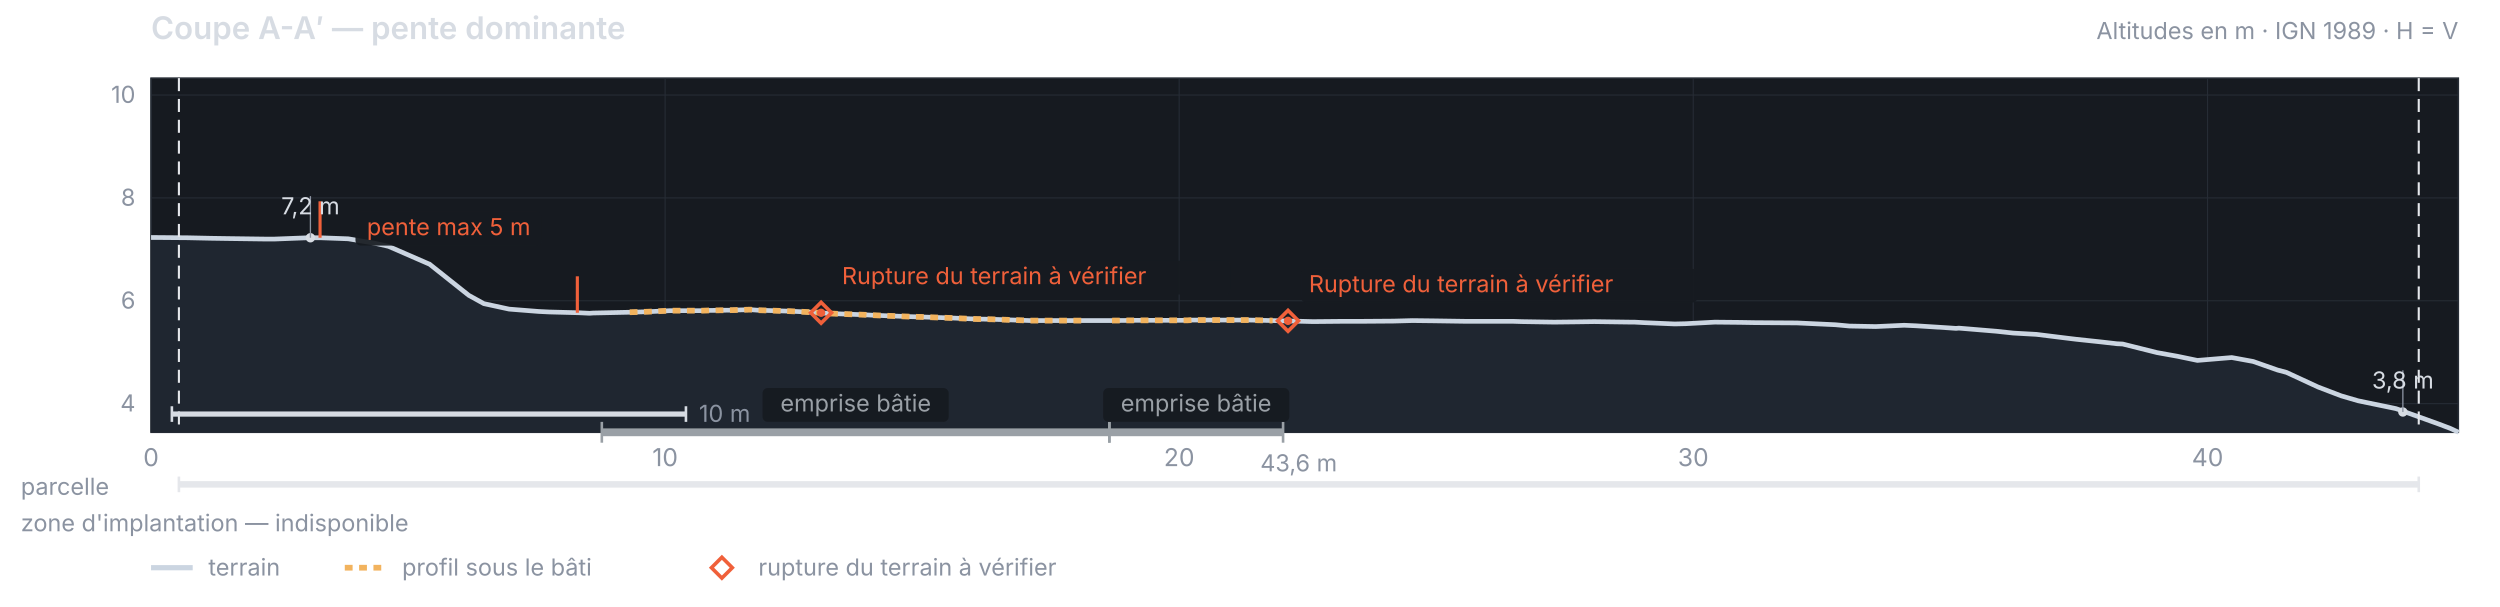
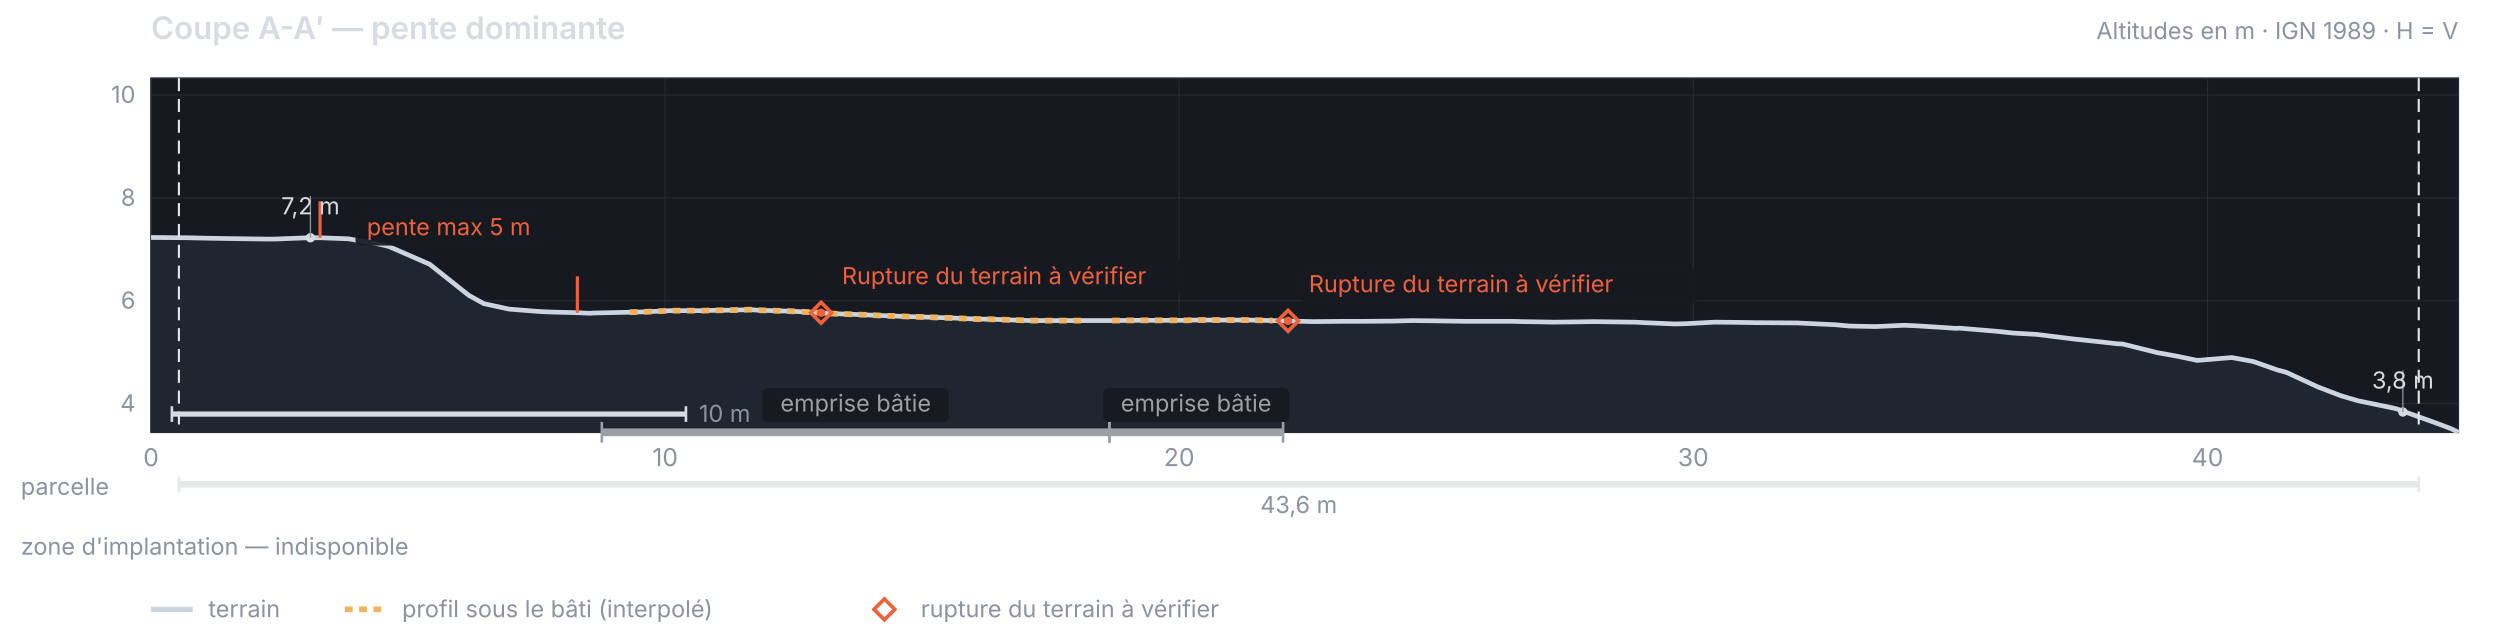
- <svg xmlns="http://www.w3.org/2000/svg" viewBox="0 0 960 233" width="960" height="233" role="img" aria-label="Coupe A-A′ — pente dominante" font-family="Inter, Helvetica, Arial, sans-serif" data-plot-x0="58.0" data-plot-x1="944.0" style="background:#0f1115">
+ <svg xmlns="http://www.w3.org/2000/svg" viewBox="0 0 960 247" width="960" height="247" role="img" aria-label="Coupe A-A′ — pente dominante" font-family="Inter, Helvetica, Arial, sans-serif" data-plot-x0="58.0" data-plot-x1="944.0" style="background:#0f1115">
  <text x="58" y="15" font-size="12" font-weight="600" fill="#d7dce3">Coupe A-A′ — pente dominante</text>
  <text x="944" y="15" text-anchor="end" font-size="9" fill="#8b93a1">Altitudes en m · IGN 1989 · H = V</text>
  <rect x="58.0" y="30" width="886.0" height="136.0" fill="#161a20" stroke="#262c35" stroke-width="0.6" />
  <line x1="58.0" y1="30" x2="58.0" y2="166.0" stroke="#262c35" stroke-width="0.4" />
  <text x="58.0" y="179.0" text-anchor="middle" font-size="9.5" fill="#8b93a1">0</text>
  <line x1="255.4" y1="30" x2="255.4" y2="166.0" stroke="#262c35" stroke-width="0.4" />
  <text x="255.4" y="179.0" text-anchor="middle" font-size="9.5" fill="#8b93a1">10</text>
  <line x1="452.8" y1="30" x2="452.8" y2="166.0" stroke="#262c35" stroke-width="0.4" />
  <text x="452.8" y="179.0" text-anchor="middle" font-size="9.5" fill="#8b93a1">20</text>
  <line x1="650.2" y1="30" x2="650.2" y2="166.0" stroke="#262c35" stroke-width="0.4" />
  <text x="650.2" y="179.0" text-anchor="middle" font-size="9.5" fill="#8b93a1">30</text>
  <line x1="847.7" y1="30" x2="847.7" y2="166.0" stroke="#262c35" stroke-width="0.4" />
  <text x="847.7" y="179.0" text-anchor="middle" font-size="9.5" fill="#8b93a1">40</text>
  <line x1="58.0" y1="155.0" x2="944.0" y2="155.0" stroke="#262c35" stroke-width="0.4" />
  <text x="52.0" y="158.0" text-anchor="end" font-size="9" fill="#8b93a1">4</text>
  <line x1="58.0" y1="115.5" x2="944.0" y2="115.5" stroke="#262c35" stroke-width="0.4" />
  <text x="52.0" y="118.5" text-anchor="end" font-size="9" fill="#8b93a1">6</text>
  <line x1="58.0" y1="76.0" x2="944.0" y2="76.0" stroke="#262c35" stroke-width="0.4" />
  <text x="52.0" y="79.0" text-anchor="end" font-size="9" fill="#8b93a1">8</text>
  <line x1="58.0" y1="36.5" x2="944.0" y2="36.5" stroke="#262c35" stroke-width="0.4" />
  <text x="52.0" y="39.5" text-anchor="end" font-size="9" fill="#8b93a1">10</text>
  <polygon points="58.0,91.2 60.0,91.2 72.0,91.3 81.0,91.5 87.4,91.6 101.9,91.8 102.9,91.8 105.4,91.8 118.3,91.3 122.9,91.3 133.7,91.7 143.9,93.4 149.2,94.6 163.9,101.0 164.6,101.3 164.9,101.4 180.0,113.4 185.8,116.6 195.5,118.7 206.8,119.6 210.9,119.8 222.3,120.1 226.4,120.3 227.8,120.2 241.8,119.9 248.8,119.7 257.2,119.3 269.7,119.3 272.6,119.2 280.8,119.1 288.1,118.9 290.7,119.1 303.5,119.5 311.7,119.9 319.0,120.4 332.7,120.9 334.4,121.0 339.2,121.2 349.8,121.6 353.6,121.7 365.3,122.1 374.6,122.5 380.7,122.6 395.6,123.1 396.1,123.1 397.7,123.1 411.6,123.1 416.6,123.1 427.0,123.1 437.5,123.0 442.4,123.0 456.1,123.0 457.9,122.9 458.5,122.9 473.3,122.9 479.5,122.9 488.7,123.1 500.5,123.4 504.2,123.5 514.5,123.4 519.6,123.4 521.4,123.4 535.1,123.3 542.4,123.1 550.5,123.2 563.4,123.4 565.9,123.4 573.0,123.4 581.3,123.4 584.4,123.5 596.8,123.7 605.3,123.6 612.2,123.5 626.3,123.7 627.7,123.7 631.4,123.9 643.1,124.4 647.3,124.3 658.5,123.7 668.3,123.8 674.0,123.9 689.2,124.0 689.4,124.0 689.9,124.0 704.8,124.7 710.2,125.2 720.3,125.4 731.2,124.9 735.7,125.1 748.3,125.9 751.1,126.1 752.2,126.0 766.6,127.2 773.1,127.9 782.0,128.4 794.1,129.9 797.4,130.3 806.8,131.3 812.9,132.0 815.1,132.1 828.3,135.4 836.1,136.8 843.8,138.4 857.0,137.3 859.2,137.7 865.2,138.8 874.6,142.1 878.0,143.0 890.1,148.6 899.0,152.0 905.5,153.9 920.0,156.9 920.9,157.2 923.6,158.2 936.4,162.8 940.9,164.5 944.1,166.0 944.1,166.0 58.0,166.0" fill="#1f2630" stroke="none" />
  <polyline points="58.0,91.2 60.0,91.2 72.0,91.3 81.0,91.5 87.4,91.6 101.9,91.8 102.9,91.8 105.4,91.8 118.3,91.3 122.9,91.3 133.7,91.7 143.9,93.4 149.2,94.6 163.9,101.0 164.6,101.3 164.9,101.4 180.0,113.4 185.8,116.6 195.5,118.7 206.8,119.6 210.9,119.8 222.3,120.1 226.4,120.3 227.8,120.2 241.8,119.9 248.8,119.7 257.2,119.3 269.7,119.3 272.6,119.2 280.8,119.1 288.1,118.9 290.7,119.1 303.5,119.5 311.7,119.9 319.0,120.4 332.7,120.9 334.4,121.0 339.2,121.2 349.8,121.6 353.6,121.7 365.3,122.1 374.6,122.5 380.7,122.6 395.6,123.1 396.1,123.1 397.7,123.1 411.6,123.1 416.6,123.1 427.0,123.1 437.5,123.0 442.4,123.0 456.1,123.0 457.9,122.9 458.5,122.9 473.3,122.9 479.5,122.9 488.7,123.1 500.5,123.4 504.2,123.5 514.5,123.4 519.6,123.4 521.4,123.4 535.1,123.3 542.4,123.1 550.5,123.2 563.4,123.4 565.9,123.4 573.0,123.4 581.3,123.4 584.4,123.5 596.8,123.7 605.3,123.6 612.2,123.5 626.3,123.7 627.7,123.7 631.4,123.9 643.1,124.4 647.3,124.3 658.5,123.7 668.3,123.8 674.0,123.9 689.2,124.0 689.4,124.0 689.9,124.0 704.8,124.7 710.2,125.2 720.3,125.4 731.2,124.9 735.7,125.1 748.3,125.9 751.1,126.1 752.2,126.0 766.6,127.2 773.1,127.9 782.0,128.4 794.1,129.9 797.4,130.3 806.8,131.3 812.9,132.0 815.1,132.1 828.3,135.4 836.1,136.8 843.8,138.4 857.0,137.3 859.2,137.7 865.2,138.8 874.6,142.1 878.0,143.0 890.1,148.6 899.0,152.0 905.5,153.9 920.0,156.9 920.9,157.2 923.6,158.2 936.4,162.8 940.9,164.5 944.1,166.0" fill="none" stroke="#cbd5e1" stroke-width="1.8" />
  <polyline points="241.8,119.9 248.8,119.7 257.2,119.3 269.7,119.3 272.6,119.2 280.8,119.1 288.1,118.9 290.7,119.1 303.5,119.5 311.7,119.9 319.0,120.4 332.7,120.9 334.4,121.0 339.2,121.2 349.8,121.6 353.6,121.7 365.3,122.1 374.6,122.5 380.7,122.6 395.6,123.1 396.1,123.1 397.7,123.1 411.6,123.1 416.6,123.1" fill="none" stroke="#f2b35e" stroke-width="2.2" stroke-dasharray="3 2.5" />
  <polyline points="427.0,123.1 437.5,123.0 442.4,123.0 456.1,123.0 457.9,122.9 458.5,122.9 473.3,122.9 479.5,122.9 488.7,123.1" fill="none" stroke="#f2b35e" stroke-width="2.2" stroke-dasharray="3 2.5" />
  <line x1="231.1" y1="166.0" x2="426.0" y2="166.0" stroke="#9aa0a6" stroke-width="3" />
  <line x1="231.1" y1="162.0" x2="231.1" y2="170.0" stroke="#9aa0a6" stroke-width="1" />
  <line x1="426.0" y1="162.0" x2="426.0" y2="170.0" stroke="#9aa0a6" stroke-width="1" />
  <path d="M315.3,116.1 l4,4 l-4,4 l-4,-4 z" fill="none" stroke="#f0603a" stroke-width="1.4" />
  <circle cx="315.3" cy="120.1" r="1.6" fill="#f0603a" />
  <line x1="426.0" y1="166.0" x2="492.7" y2="166.0" stroke="#9aa0a6" stroke-width="3" />
  <line x1="426.0" y1="162.0" x2="426.0" y2="170.0" stroke="#9aa0a6" stroke-width="1" />
  <line x1="492.7" y1="162.0" x2="492.7" y2="170.0" stroke="#9aa0a6" stroke-width="1" />
  <path d="M494.6,119.2 l4,4 l-4,4 l-4,-4 z" fill="none" stroke="#f0603a" stroke-width="1.4" />
  <circle cx="494.6" cy="123.2" r="1.6" fill="#f0603a" />
  <line x1="68.7" y1="30" x2="68.7" y2="166.0" stroke="#e5e7eb" stroke-width="0.8" stroke-dasharray="5 3" />
  <line x1="928.8" y1="30" x2="928.8" y2="166.0" stroke="#e5e7eb" stroke-width="0.8" stroke-dasharray="5 3" />
  <line x1="122.9" y1="91.3" x2="122.9" y2="77.3" stroke="#f0603a" stroke-width="1.2" />
  <line x1="221.7" y1="120.1" x2="221.7" y2="106.1" stroke="#f0603a" stroke-width="1.2" />
  <circle cx="119.2" cy="91.3" r="1.8" fill="#d7dce3" />
  <line x1="119.2" y1="91.3" x2="119.2" y2="75.3" stroke="#8b93a1" stroke-width="0.5" />
  <text x="119.2" y="82.3" text-anchor="middle" font-size="9" fill="#d7dce3">7,2 m</text>
  <circle cx="922.7" cy="158.2" r="1.8" fill="#d7dce3" />
  <line x1="922.7" y1="158.2" x2="922.7" y2="142.2" stroke="#8b93a1" stroke-width="0.5" />
  <text x="922.7" y="149.2" text-anchor="middle" font-size="9" fill="#d7dce3">3,8 m</text>
  <line x1="66.0" y1="159.0" x2="263.4" y2="159.0" stroke="#d7dce3" stroke-width="2" />
  <line x1="66.0" y1="156.0" x2="66.0" y2="162.0" stroke="#d7dce3" stroke-width="1" />
  <line x1="263.4" y1="156.0" x2="263.4" y2="162.0" stroke="#d7dce3" stroke-width="1" />
  <text x="268.4" y="162.0" font-size="9" fill="#8b93a1">10 m</text>
  <text x="8" y="190.0" font-size="9" fill="#8b93a1">parcelle</text>
  <line x1="68.7" y1="186.0" x2="928.8" y2="186.0" stroke="#e5e7eb" stroke-width="2.5" data-band="parcelle" data-d0="0.54" data-d1="44.11" />
  <line x1="68.7" y1="183.0" x2="68.7" y2="189.0" stroke="#e5e7eb" stroke-width="1" />
  <line x1="928.8" y1="183.0" x2="928.8" y2="189.0" stroke="#e5e7eb" stroke-width="1" />
-   <text x="498.7" y="181.0" text-anchor="middle" font-size="9" fill="#8b93a1">43,6 m</text>
-   <text x="8" y="204.0" font-size="9" fill="#8b93a1">zone d'implantation — indisponible</text>
-   <line x1="58.0" y1="218.0" x2="74.0" y2="218.0" stroke="#cbd5e1" stroke-width="2" />
-   <text x="80.0" y="221.0" font-size="9" fill="#8b93a1">terrain</text>
-   <line x1="132.4" y1="218.0" x2="148.4" y2="218.0" stroke="#f2b35e" stroke-width="2.2" stroke-dasharray="3 2.5" />
-   <text x="154.4" y="221.0" font-size="9" fill="#8b93a1">profil sous le bâti</text>
-   <path d="M277.2,214.0 l4,4 l-4,4 l-4,-4 z" fill="none" stroke="#f0603a" stroke-width="1.4" />
-   <text x="291.2" y="221.0" font-size="9" fill="#8b93a1">rupture du terrain à vérifier</text>
+   <text x="498.7" y="197.0" text-anchor="middle" font-size="9" fill="#8b93a1">43,6 m</text>
+   <text x="8" y="213.0" font-size="9" fill="#8b93a1">zone d'implantation — indisponible</text>
+   <line x1="58.0" y1="234.0" x2="74.0" y2="234.0" stroke="#cbd5e1" stroke-width="2" />
+   <text x="80.0" y="237.0" font-size="9" fill="#8b93a1">terrain</text>
+   <line x1="132.4" y1="234.0" x2="148.4" y2="234.0" stroke="#f2b35e" stroke-width="2.2" stroke-dasharray="3 2.5" />
+   <text x="154.4" y="237.0" font-size="9" fill="#8b93a1">profil sous le bâti (interpolé)</text>
+   <path d="M339.6,230.0 l4,4 l-4,4 l-4,-4 z" fill="none" stroke="#f0603a" stroke-width="1.4" />
+   <text x="353.6" y="237.0" font-size="9" fill="#8b93a1">rupture du terrain à vérifier</text>
  <rect x="292.8" y="149.0" width="71.5" height="13.0" rx="2" fill="#161a20" opacity="0.92" />
  <text x="328.6" y="158.0" text-anchor="middle" font-size="9" fill="#9aa0a6">emprise bâtie</text>
  <rect x="320.3" y="100.1" width="152.2" height="13.0" rx="2" fill="#161a20" opacity="0.92" />
  <text x="323.3" y="109.1" text-anchor="start" font-size="9" fill="#f0603a">Rupture du terrain à vérifier</text>
  <rect x="423.6" y="149.0" width="71.5" height="13.0" rx="2" fill="#161a20" opacity="0.92" />
  <text x="459.3" y="158.0" text-anchor="middle" font-size="9" fill="#9aa0a6">emprise bâtie</text>
  <rect x="499.6" y="103.2" width="152.2" height="13.0" rx="2" fill="#161a20" opacity="0.92" />
  <text x="502.6" y="112.2" text-anchor="start" font-size="9" fill="#f0603a">Rupture du terrain à vérifier</text>
  <rect x="136.5" y="81.3" width="71.5" height="13.0" rx="2" fill="#161a20" opacity="0.92" />
  <text x="172.3" y="90.3" text-anchor="middle" font-size="9" fill="#f0603a">pente max 5 m</text>
</svg>
